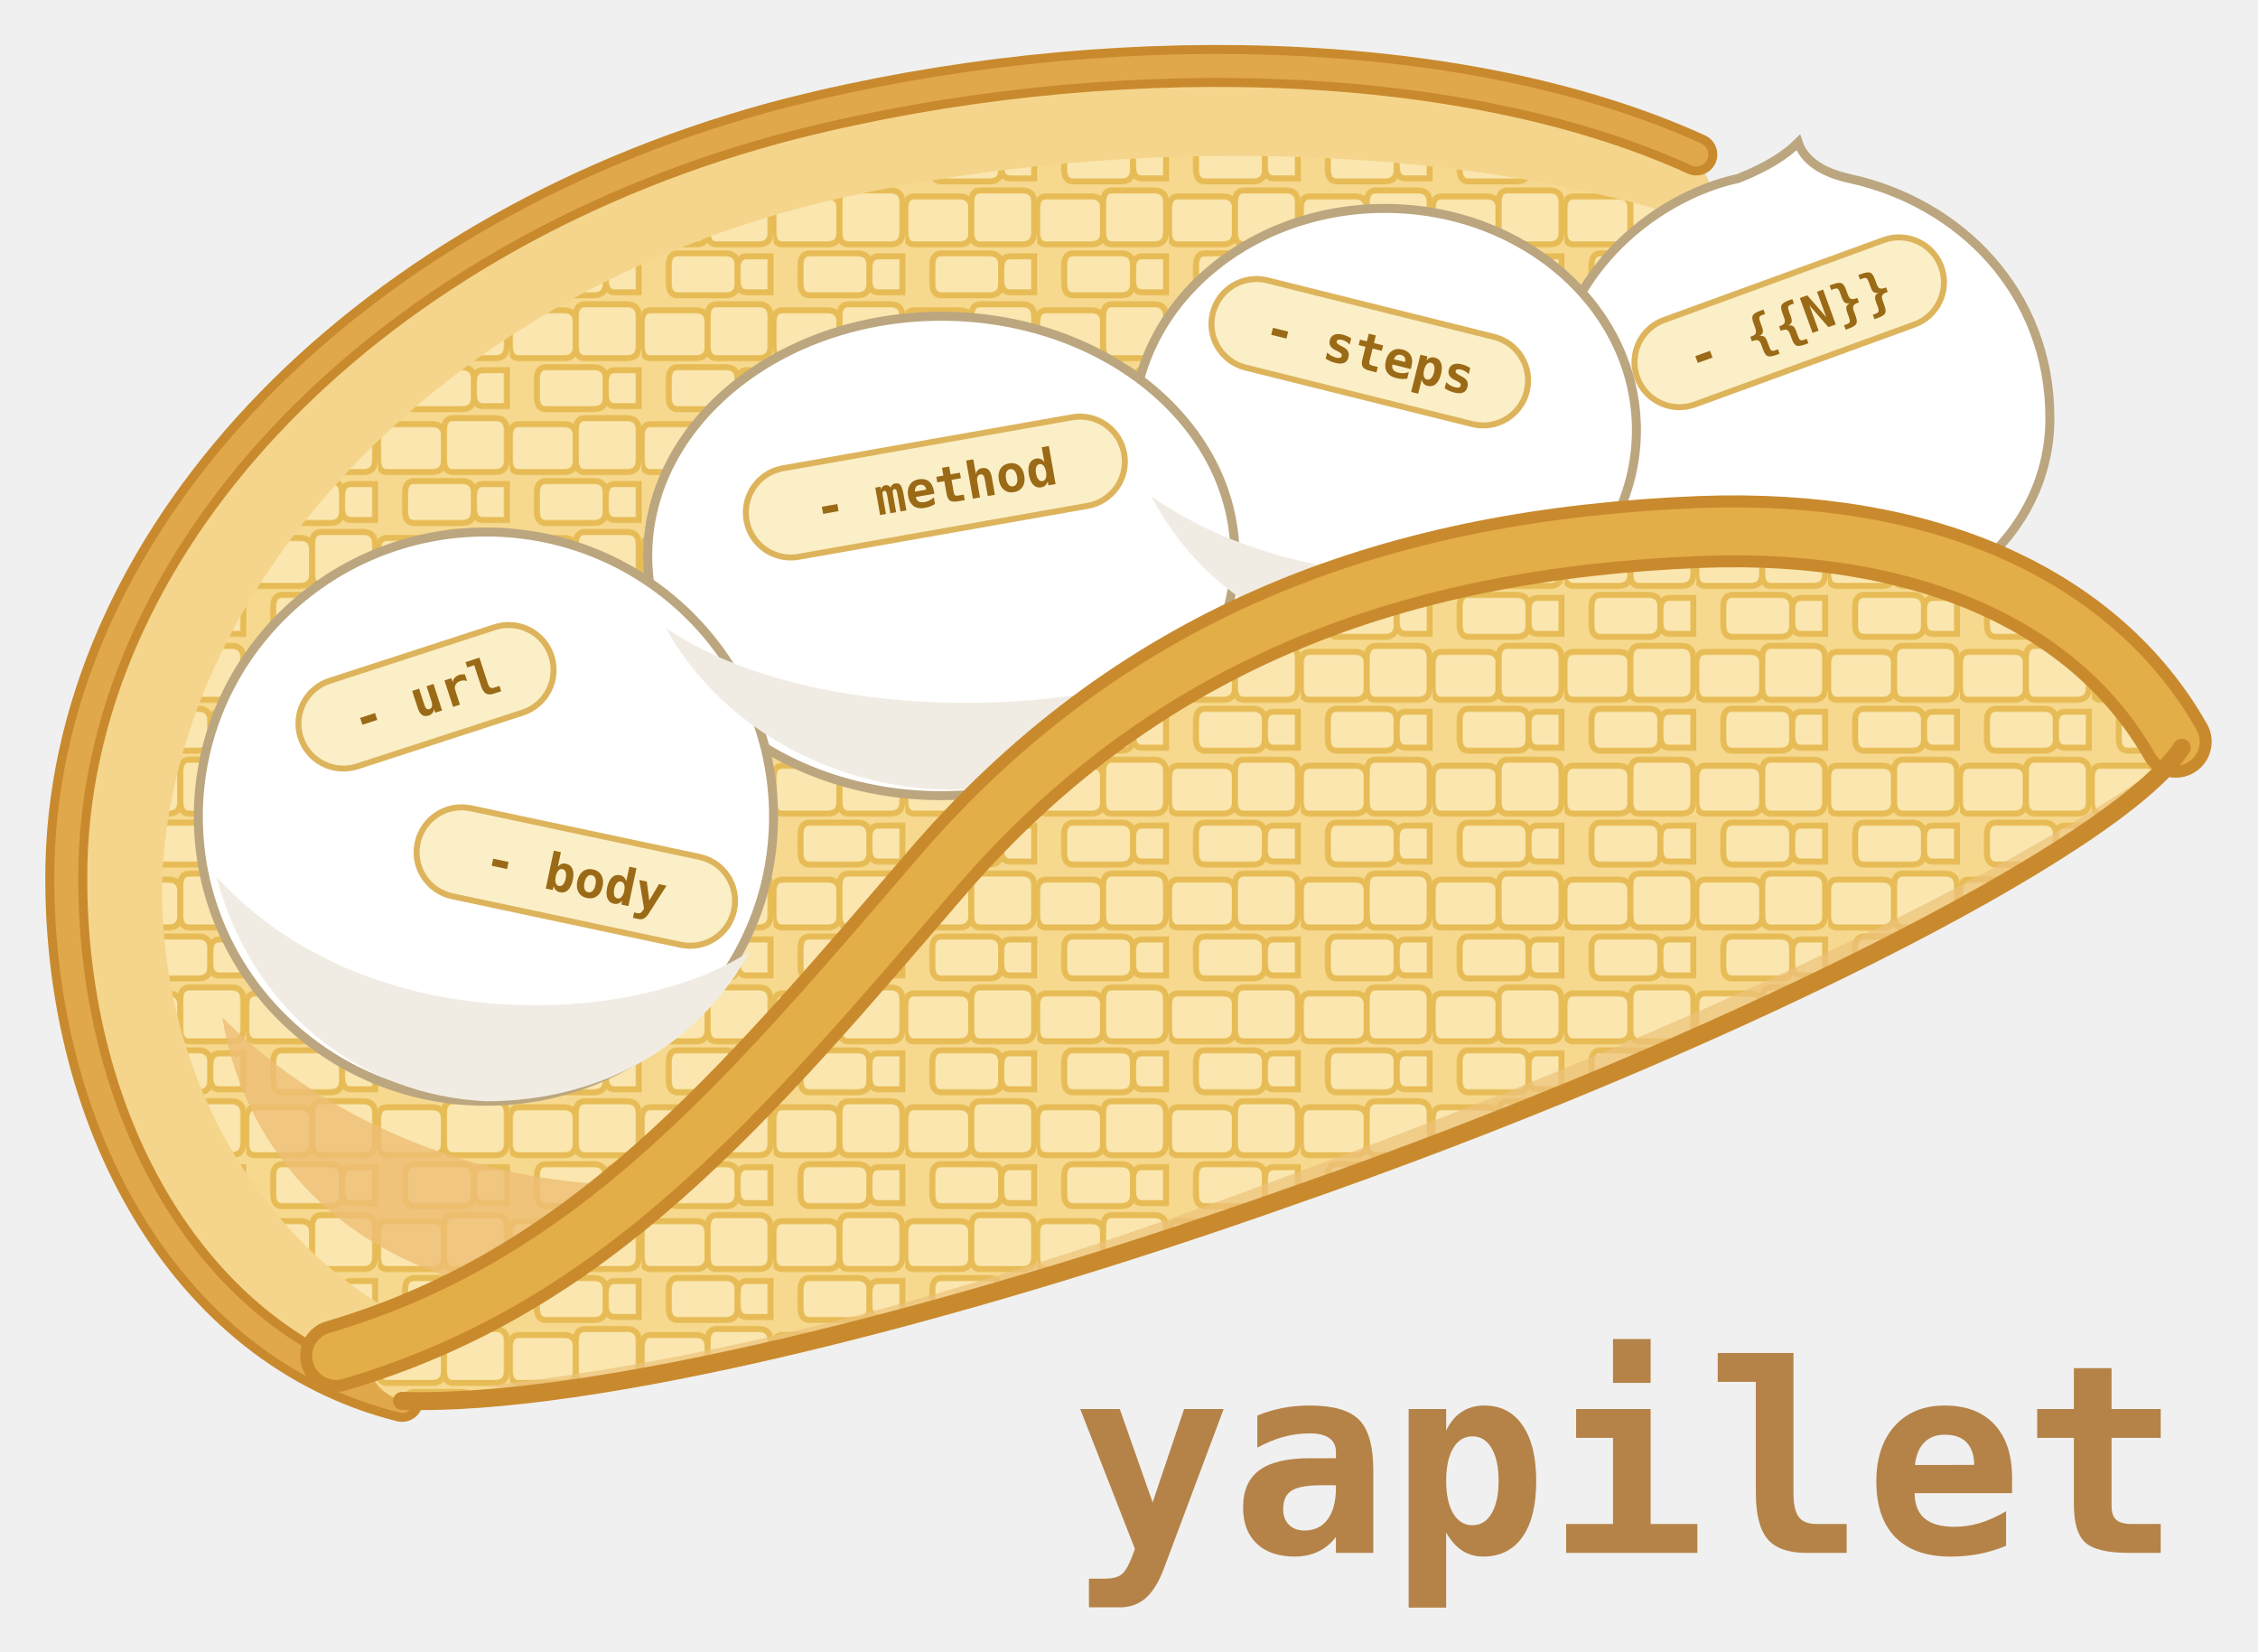
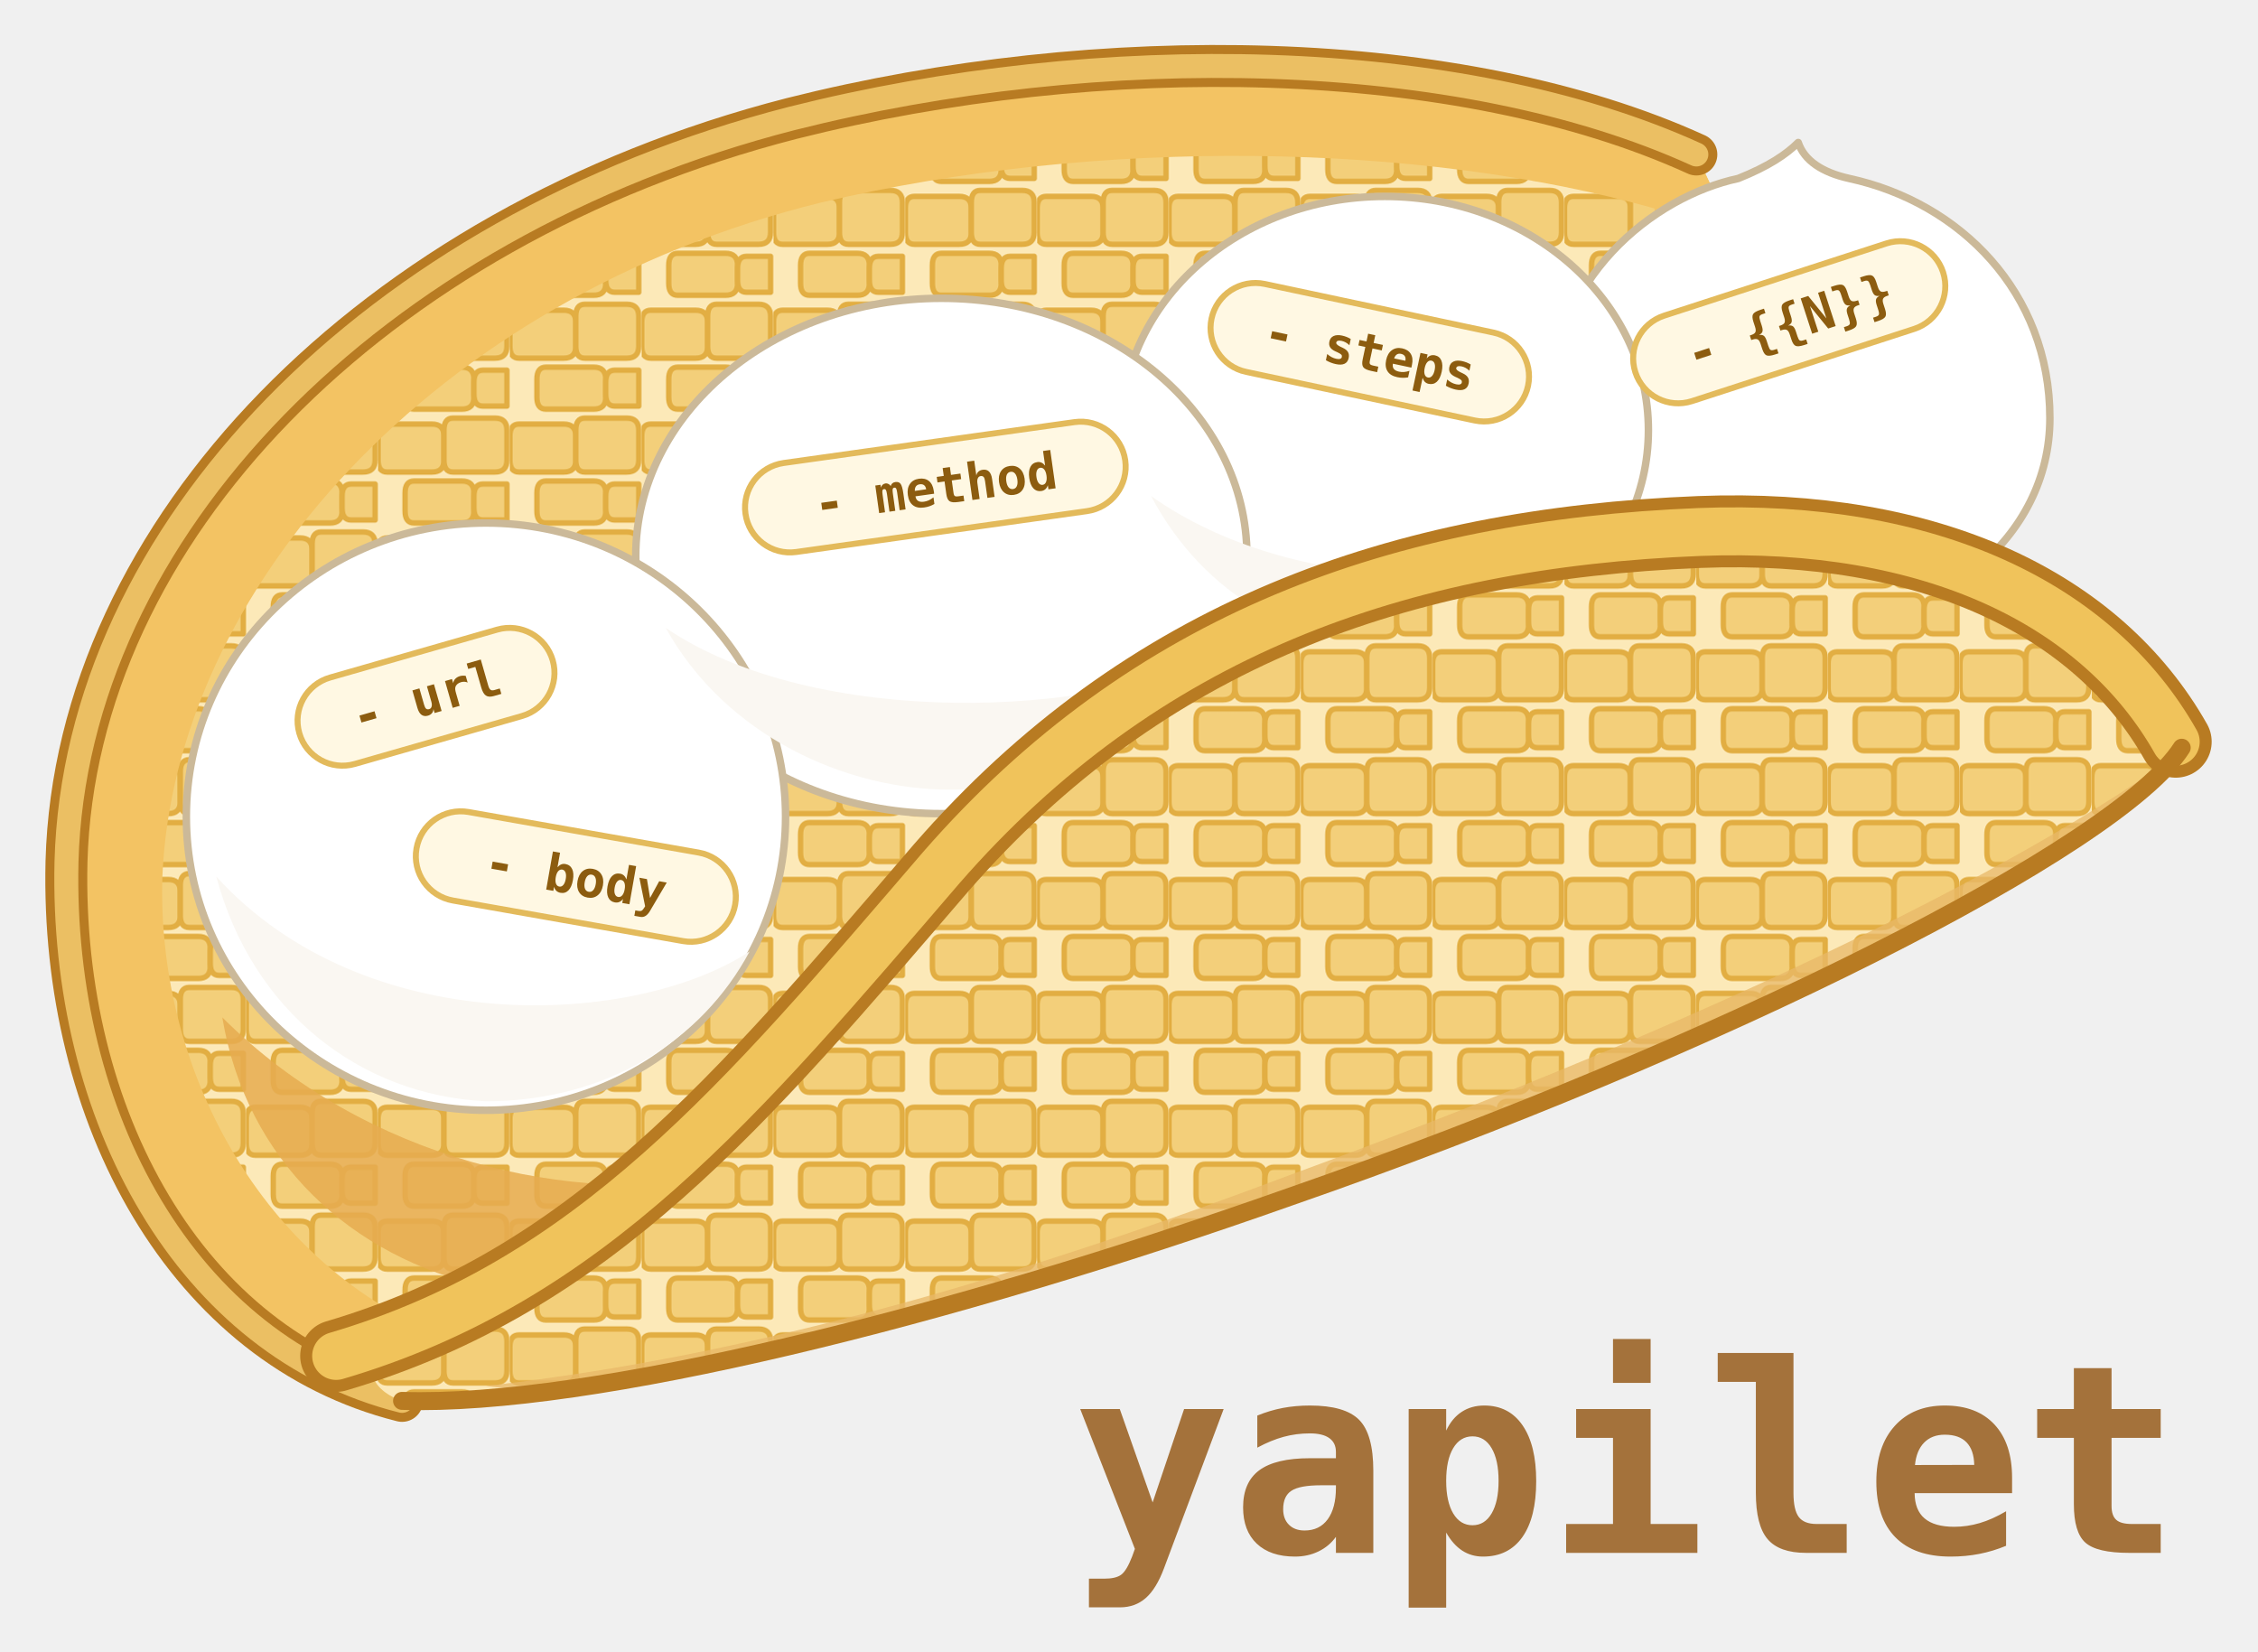
<svg xmlns="http://www.w3.org/2000/svg" viewBox="53 93 618 452" role="img" aria-label="yapilet logo mark">
  <defs>
    <pattern id="cells" width="44" height="38" patternUnits="userSpaceOnUse">
-       <rect width="44" height="38" fill="#F6D98E" />
-       <g fill="#FAE6AE" stroke="#E7BC57" stroke-width="2">
+       <rect width="44" height="38" fill="#FCE9B8" />
+       <g fill="#F3CF7A" stroke="#E2AE43" stroke-width="1.8" stroke-linejoin="round">
        <path d="M3 4 h15 q4 0 4 4 v8 q0 4 -4 4 h-15 q-3 0 -3 -4 v-8 q0 -4 3 -4 z" />
        <path d="M25 2 h14 q4 0 4 4 v10 q0 4 -4 4 h-14 q-3 0 -3 -4 v-10 q0 -4 3 -4 z" />
        <path d="M12 23 h16 q4 0 4 4 v6 q0 4 -4 4 h-16 q-3 0 -3 -4 v-6 q0 -4 3 -4 z" />
        <path d="M35 24 h8 v12 h-8 q-3 0 -3 -4 v-4 q0 -4 3 -4 z" />
      </g>
    </pattern>
    <path id="flap" d="M262 510 C340 482 388 420 455 342 C522 266 605 236 705 232 C782 229 840 258 866 302              C845 335 712 402 568 452 C455 492 335 522 272 520 C266 518 262 514 262 510 Z" />
  </defs>
  <g transform="translate(-60 50) scale(0.82)">
-     <path d="M272 520 C200 502 158 425 160 340 C163 230 262 128 402 92 C505 66 625 68 704 104 L770 245 L450 345 Z" fill="#F5D58C" />
+     <path d="M272 520 C200 502 158 425 160 340 C163 230 262 128 402 92 C505 66 625 68 704 104 L770 245 L866 302 C840 258 782 229 705 232 C605 236 522 266 455 342 C388 420 340 482 272 520 Z" fill="#F3C363" />
+     <path d="M272 520 C200 502 158 425 160 340 C163 230 262 128 402 92 C505 66 625 68 704 104 L770 245 L450 345 Z" fill="#F3C363" />
    <path d="M290 500 C228 478 190 412 192 345 C196 250 282 152 412 120 C505 98 612 100 690 122 L705 255 L410 445 Z" fill="url(#cells)" />
-     <path d="M212 392 C220 440 255 472 300 482 C330 488 360 470 380 445 C330 455 260 440 212 392 Z" fill="#EDBE74" opacity="0.8" />
-     <path d="M272 520 C200 502 158 425 160 340 C163 230 262 128 402 92 C505 66 625 68 704 104" fill="none" stroke="#C98A2E" stroke-width="14" stroke-linecap="round" />
-     <path d="M272 520 C200 502 158 425 160 340 C163 230 262 128 402 92 C505 66 625 68 704 104" fill="none" stroke="#E0A84A" stroke-width="8" stroke-linecap="round" />
-     <g stroke="#BBA67F" stroke-width="3">
+     <path d="M212 392 C220 440 255 472 300 482 C330 488 360 470 380 445 C330 455 260 440 212 392 Z" fill="#E6AC50" opacity="0.85" />
+     <path d="M272 520 C200 502 158 425 160 340 C163 230 262 128 402 92 C505 66 625 68 704 104" fill="none" stroke="#B87B22" stroke-width="14" stroke-linecap="round" />
+     <path d="M272 520 C200 502 158 425 160 340 C163 230 262 128 402 92 C505 66 625 68 704 104" fill="none" stroke="#EBBF63" stroke-width="8" stroke-linecap="round" />
+     <g stroke="#CBB999" stroke-width="2.5" stroke-linejoin="round">
      <path d="M655 190 C655 145 690 118 718 112 C728 108 734 104 738 100 C740 106 746 110 755 112 C792 120 822 150 822 192 C822 232 785 262 738 262 C692 262 655 232 655 190 Z" fill="#FFFFFF" />
-       <ellipse cx="600" cy="196" rx="84" ry="74" fill="#FFFFFF" />
-       <ellipse cx="452" cy="238" rx="98" ry="80" fill="#FFFFFF" />
-       <ellipse cx="300" cy="325" rx="96" ry="95" fill="#FFFFFF" />
+       <ellipse cx="600" cy="196" rx="88" ry="78" fill="#FFFFFF" />
+       <ellipse cx="452" cy="238" rx="102" ry="86" fill="#FFFFFF" />
+       <ellipse cx="300" cy="325" rx="100" ry="98" fill="#FFFFFF" />
    </g>
-     <g fill="#F1ECE3">
+     <g fill="#FAF7F2">
      <path d="M210 345 C222 390 258 418 300 420 C340 420 372 400 388 370 C350 395 260 400 210 345 Z" />
      <path d="M360 262 C380 298 420 316 455 316 C495 316 528 300 546 270 C505 292 410 296 360 262 Z" />
      <path d="M522 218 C540 252 572 268 602 268 C635 268 664 254 680 230 C645 250 570 252 522 218 Z" />
    </g>
    <g font-family="ui-monospace, Menlo, Consolas, monospace" font-size="17" font-weight="700" text-anchor="middle">
-       <g transform="rotate(-18 280 285)">
-         <rect x="236" y="270" width="88" height="30" rx="15" fill="#FBEFC8" stroke="#DDB45C" stroke-width="2" />
-         <text x="280" y="291" fill="#9A6A16">- url</text>
+       <g transform="rotate(-16 280 285)">
+         <rect x="236" y="270" width="88" height="30" rx="15" fill="#FFF8E3" stroke="#E3BA5B" stroke-width="2" />
+         <text x="280" y="291" fill="#8C5C0F">- url</text>
      </g>
-       <g transform="rotate(12 330 345)">
-         <rect x="276" y="330" width="108" height="30" rx="15" fill="#FBEFC8" stroke="#DDB45C" stroke-width="2" />
-         <text x="330" y="351" fill="#9A6A16">- body</text>
+       <g transform="rotate(10 330 345)">
+         <rect x="276" y="330" width="108" height="30" rx="15" fill="#FFF8E3" stroke="#E3BA5B" stroke-width="2" />
+         <text x="330" y="351" fill="#8C5C0F">- body</text>
      </g>
-       <g transform="rotate(-10 450 215)">
-         <rect x="386" y="200" width="128" height="30" rx="15" fill="#FBEFC8" stroke="#DDB45C" stroke-width="2" />
-         <text x="450" y="221" fill="#9A6A16">- method</text>
+       <g transform="rotate(-8 450 215)">
+         <rect x="386" y="200" width="128" height="30" rx="15" fill="#FFF8E3" stroke="#E3BA5B" stroke-width="2" />
+         <text x="450" y="221" fill="#8C5C0F">- method</text>
      </g>
-       <g transform="rotate(14 595 170)">
-         <rect x="541" y="155" width="108" height="30" rx="15" fill="#FBEFC8" stroke="#DDB45C" stroke-width="2" />
-         <text x="595" y="176" fill="#9A6A16">- steps</text>
+       <g transform="rotate(12 595 170)">
+         <rect x="541" y="155" width="108" height="30" rx="15" fill="#FFF8E3" stroke="#E3BA5B" stroke-width="2" />
+         <text x="595" y="176" fill="#8C5C0F">- steps</text>
      </g>
-       <g transform="rotate(-20 735 160)">
-         <rect x="681" y="145" width="108" height="30" rx="15" fill="#FBEFC8" stroke="#DDB45C" stroke-width="2" />
-         <text x="735" y="166" fill="#9A6A16">- {{N}}</text>
+       <g transform="rotate(-18 735 160)">
+         <rect x="681" y="145" width="108" height="30" rx="15" fill="#FFF8E3" stroke="#E3BA5B" stroke-width="2" />
+         <text x="735" y="166" fill="#8C5C0F">- {{N}}</text>
      </g>
    </g>
    <use href="#flap" fill="url(#cells)" />
-     <path d="M300 515 C390 505 480 478 570 444 C690 400 800 350 862 306            C845 340 712 404 568 454 C455 494 345 522 300 515 Z" fill="#EDC27A" opacity="0.7" />
-     <path d="M250 505 C335 480 385 420 452 342 C520 264 605 234 705 230 C782 227 838 254 864 300" fill="none" stroke="#C98A2E" stroke-width="24" stroke-linecap="round" />
-     <path d="M250 505 C335 480 385 420 452 342 C520 264 605 234 705 230 C782 227 838 254 864 300" fill="none" stroke="#E3AD48" stroke-width="16" stroke-linecap="round" />
-     <path d="M272 520 C335 522 455 492 568 452 C712 402 845 335 866 302" fill="none" stroke="#C98A2E" stroke-width="6" stroke-linecap="round" />
+     <path d="M300 515 C390 505 480 478 570 444 C690 400 800 350 862 306              C845 340 712 404 568 454 C455 494 345 522 300 515 Z" fill="#E8B868" opacity="0.75" />
+     <path d="M250 505 C335 480 385 420 452 342 C520 264 605 234 705 230 C782 227 838 254 864 300" fill="none" stroke="#B87B22" stroke-width="24" stroke-linecap="round" />
+     <path d="M250 505 C335 480 385 420 452 342 C520 264 605 234 705 230 C782 227 838 254 864 300" fill="none" stroke="#F0C35B" stroke-width="16" stroke-linecap="round" />
+     <path d="M272 520 C335 522 455 492 568 452 C712 402 845 335 866 302" fill="none" stroke="#B87B22" stroke-width="6" stroke-linecap="round" />
  </g>
-   <text x="650" y="518" text-anchor="end" font-size="72" font-weight="700" fill="#B58348" font-family="ui-monospace, Menlo, Consolas, monospace">yapilet</text>
+   <text x="650" y="518" text-anchor="end" font-size="72" font-weight="700" fill="#A4723B" font-family="ui-monospace, Menlo, Consolas, monospace">yapilet</text>
</svg>
